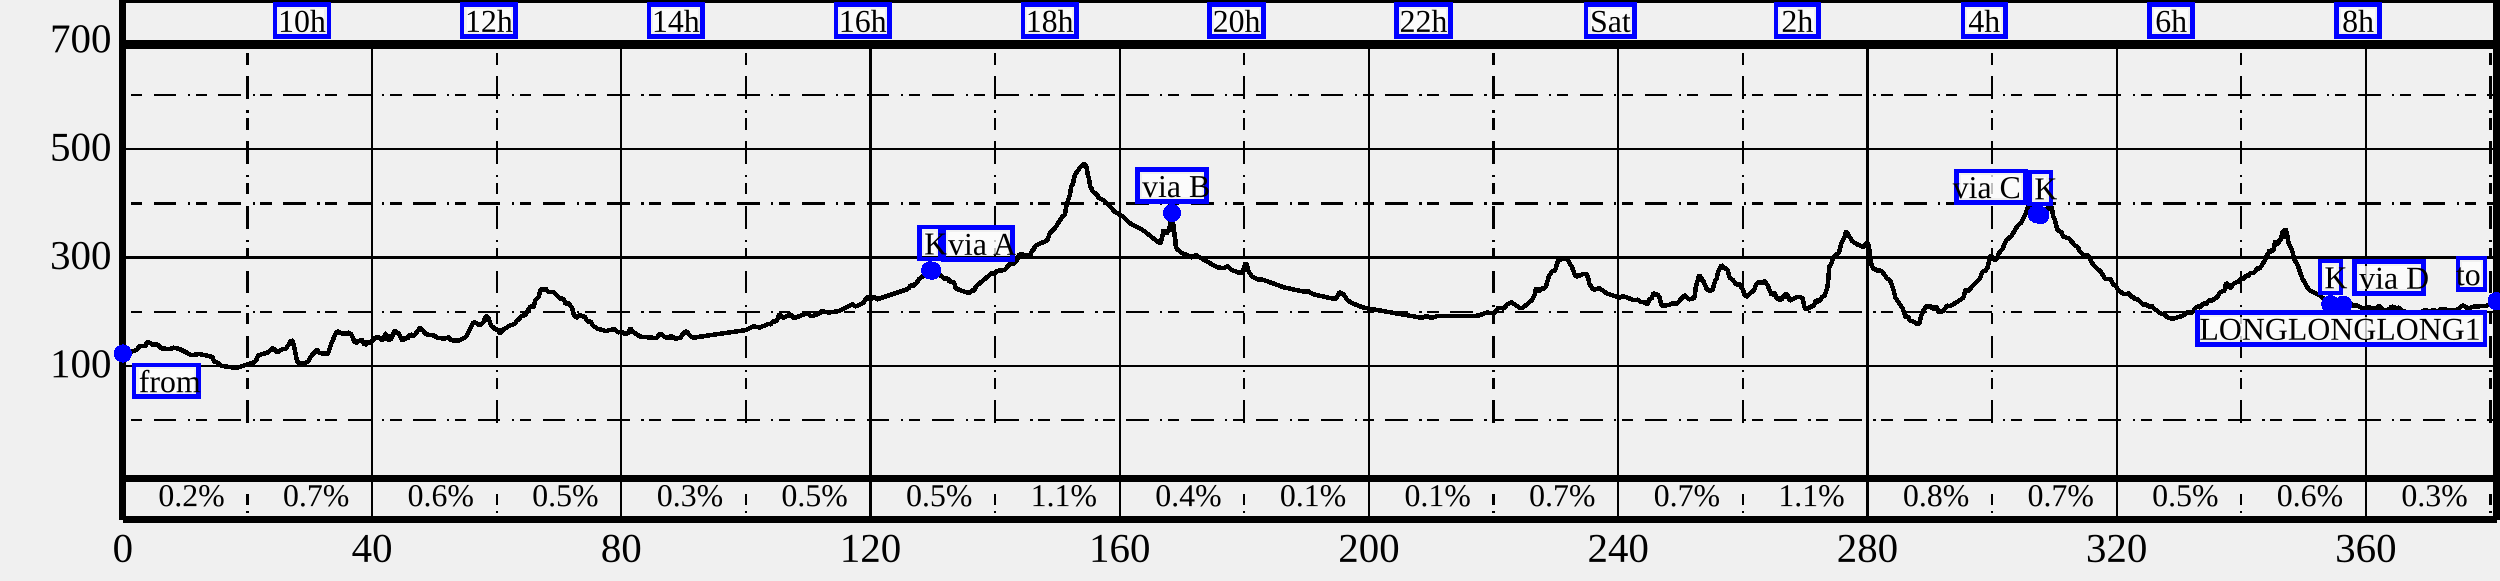
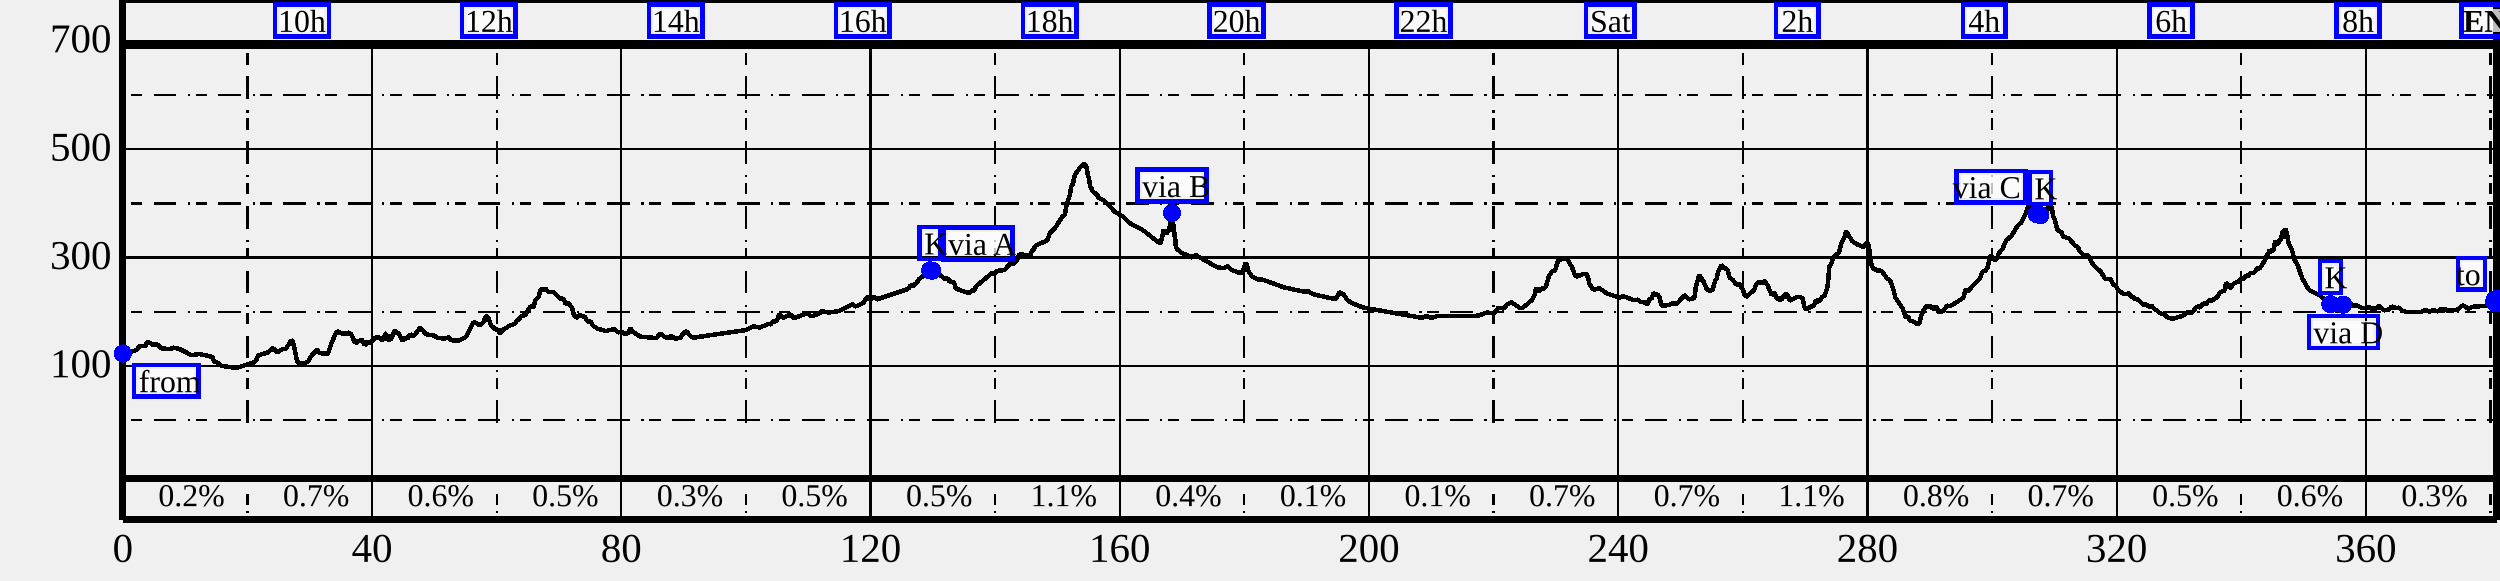
<svg xmlns="http://www.w3.org/2000/svg" height="255" width="1099">
  <g font-size="18" id="world" shape-rendering="crispEdges">
    <g id="BG" />
    <g id="SB" transform="translate(54 230)">
      <text text-anchor="middle" x="0" y="17">
0
</text>
      <text text-anchor="middle" x="109.56" y="17">
40
</text>
      <text text-anchor="middle" x="219.119" y="17">
80
</text>
      <text text-anchor="middle" x="328.679" y="17">
120
</text>
      <text text-anchor="middle" x="438.238" y="17">
160
</text>
      <text text-anchor="middle" x="547.798" y="17">
200
</text>
      <text text-anchor="middle" x="657.358" y="17">
240
</text>
      <text text-anchor="middle" x="766.917" y="17">
280
</text>
      <text text-anchor="middle" x="876.477" y="17">
320
</text>
      <text text-anchor="middle" x="986.036" y="17">
360
</text>
    </g>
    <g id="SD" transform="translate(54 0)">
      <path d="M0,0 L1043.5,0" stroke="black" stroke-width="3" />
      <path d="M0,0 L0,228.5" stroke="black" stroke-width="3" />
      <path d="M0,228.5 L1043.5,228.5" stroke="black" stroke-width="3" />
      <path d="M1043.5,0 L1043.5,228.5" stroke="black" stroke-width="3" />
      <path d="M0,228.5 L1043.5,228.5" stroke="black" stroke-width="1" />
      <path d="M0,20 L0,228.5" stroke="black" stroke-width="1" />
      <path d="M109.56,20 L109.56,228.5" stroke="black" stroke-width="1" />
      <path d="M219.119,20 L219.119,228.5" stroke="black" stroke-width="1" />
      <path d="M328.679,20 L328.679,228.5" stroke="black" stroke-width="1" />
      <path d="M438.238,20 L438.238,228.5" stroke="black" stroke-width="1" />
      <path d="M547.798,20 L547.798,228.5" stroke="black" stroke-width="1" />
      <path d="M657.357,20 L657.357,228.5" stroke="black" stroke-width="1" />
      <path d="M766.917,20 L766.917,228.5" stroke="black" stroke-width="1" />
      <path d="M876.477,20 L876.477,228.5" stroke="black" stroke-width="1" />
      <path d="M986.036,20 L986.036,228.5" stroke="black" stroke-width="1" />
      <path d="M54.78,20 L54.78,190.5" stroke="black" stroke-dasharray="1.0,2.5,5.0,5.0,10.0,5.0" />
      <path d="M164.339,20 L164.339,190.5" stroke="black" stroke-dasharray="1.0,2.5,5.0,5.0,10.0,5.0" />
      <path d="M273.899,20 L273.899,190.5" stroke="black" stroke-dasharray="1.0,2.5,5.0,5.0,10.0,5.0" />
      <path d="M383.459,20 L383.459,190.5" stroke="black" stroke-dasharray="1.0,2.5,5.0,5.0,10.0,5.0" />
      <path d="M493.018,20 L493.018,190.5" stroke="black" stroke-dasharray="1.0,2.5,5.0,5.0,10.0,5.0" />
      <path d="M602.578,20 L602.578,190.5" stroke="black" stroke-dasharray="1.0,2.5,5.0,5.0,10.0,5.0" />
      <path d="M712.137,20 L712.137,190.5" stroke="black" stroke-dasharray="1.0,2.5,5.0,5.0,10.0,5.0" />
      <path d="M821.697,20 L821.697,190.5" stroke="black" stroke-dasharray="1.0,2.5,5.0,5.0,10.0,5.0" />
      <path d="M931.256,20 L931.256,190.5" stroke="black" stroke-dasharray="1.0,2.5,5.0,5.0,10.0,5.0" />
      <path d="M1040.816,20 L1040.816,190.5" stroke="black" stroke-dasharray="1.0,2.5,5.0,5.0,10.0,5.0" />
      <path d="M0,160.875 L1043.5,160.875" stroke="black" stroke-width="1" />
      <path d="M0,113.25 L1043.5,113.25" stroke="black" stroke-width="1" />
      <path d="M0,65.625 L1043.5,65.625" stroke="black" stroke-width="1" />
      <path d="M0,18 L1043.5,18" stroke="black" stroke-width="1" />
      <path d="M0,184.688 L1043.5,184.688" stroke="black" stroke-dasharray="1.0,2.5,5.0,5.0,10.0,5.0" />
      <path d="M0,137.062 L1043.5,137.062" stroke="black" stroke-dasharray="1.0,2.5,5.0,5.0,10.0,5.0" />
      <path d="M0,89.438 L1043.5,89.438" stroke="black" stroke-dasharray="1.0,2.5,5.0,5.0,10.0,5.0" />
      <path d="M0,41.812 L1043.5,41.812" stroke="black" stroke-dasharray="1.0,2.5,5.0,5.0,10.0,5.0" />
      <path d="M0,-5.812 L1043.5,-5.812" stroke="black" stroke-dasharray="1.0,2.5,5.0,5.0,10.0,5.0" />
      <path d="M0,20 L1043.5,20" stroke="black" stroke-width="3" />
      <text font-size="14" text-anchor="end" x="44.78" y="222.5">
0.2%
</text>
      <text font-size="14" text-anchor="end" x="99.56" y="222.5">
0.7%
</text>
      <text font-size="14" text-anchor="end" x="154.339" y="222.5">
0.6%
</text>
      <text font-size="14" text-anchor="end" x="209.119" y="222.5">
0.5%
</text>
      <text font-size="14" text-anchor="end" x="263.899" y="222.5">
0.3%
</text>
      <text font-size="14" text-anchor="end" x="318.679" y="222.5">
0.5%
</text>
      <text font-size="14" text-anchor="end" x="373.459" y="222.5">
0.5%
</text>
      <text font-size="14" text-anchor="end" x="428.238" y="222.5">
1.1%
</text>
      <text font-size="14" text-anchor="end" x="483.018" y="222.5">
0.4%
</text>
      <text font-size="14" text-anchor="end" x="537.798" y="222.5">
0.1%
</text>
      <text font-size="14" text-anchor="end" x="592.578" y="222.5">
0.1%
</text>
      <text font-size="14" text-anchor="end" x="647.358" y="222.5">
0.7%
</text>
      <text font-size="14" text-anchor="end" x="702.137" y="222.5">
0.7%
</text>
      <text font-size="14" text-anchor="end" x="756.917" y="222.5">
1.1%
</text>
      <text font-size="14" text-anchor="end" x="811.697" y="222.5">
0.8%
</text>
      <text font-size="14" text-anchor="end" x="866.477" y="222.5">
0.7%
</text>
      <text font-size="14" text-anchor="end" x="921.256" y="222.5">
0.5%
</text>
      <text font-size="14" text-anchor="end" x="976.036" y="222.5">
0.6%
</text>
      <text font-size="14" text-anchor="end" x="1030.816" y="222.5">
0.3%
</text>
      <path d="M54.78,225.5 L54.78,210.5" stroke="black" stroke-dasharray="1.0,2.5,5.0,5.0,10.0,5.0" />
      <path d="M164.339,225.5 L164.339,210.5" stroke="black" stroke-dasharray="1.0,2.5,5.0,5.0,10.0,5.0" />
      <path d="M273.899,225.5 L273.899,210.5" stroke="black" stroke-dasharray="1.0,2.5,5.0,5.0,10.0,5.0" />
      <path d="M383.459,225.5 L383.459,210.5" stroke="black" stroke-dasharray="1.0,2.5,5.0,5.0,10.0,5.0" />
      <path d="M493.018,225.5 L493.018,210.5" stroke="black" stroke-dasharray="1.0,2.5,5.0,5.0,10.0,5.0" />
      <path d="M602.578,225.5 L602.578,210.5" stroke="black" stroke-dasharray="1.0,2.5,5.0,5.0,10.0,5.0" />
      <path d="M712.137,225.5 L712.137,210.5" stroke="black" stroke-dasharray="1.0,2.5,5.0,5.0,10.0,5.0" />
      <path d="M821.697,225.5 L821.697,210.5" stroke="black" stroke-dasharray="1.0,2.5,5.0,5.0,10.0,5.0" />
      <path d="M931.256,225.5 L931.256,210.5" stroke="black" stroke-dasharray="1.0,2.5,5.0,5.0,10.0,5.0" />
      <path d="M1040.816,225.5 L1040.816,210.5" stroke="black" stroke-dasharray="1.0,2.5,5.0,5.0,10.0,5.0" />
      <path d="M0,210.5 L1043.5,210.5" stroke="black" stroke-width="3" />
      <path d="M0.0,155.2 L3.7,154.7 L6.2,153.7 L7.1,152.3 L10.1,152.0 L10.3,151.0 L11.0,150.2 L13.3,151.6 L15.0,151.3 L17.0,153.1 L20.8,153.5 L22.2,152.8 L24.7,153.3 L30.2,156.1 L33.7,155.6 L39.4,156.9 L40.2,159.0 L42.3,159.6 L42.9,160.7 L49.8,161.8 L57.7,159.3 L58.9,157.9 L59.5,156.2 L63.6,155.0 L65.5,153.3 L66.3,153.2 L67.9,154.9 L69.3,153.8 L71.8,153.2 L74.1,149.5 L74.6,149.9 L75.5,153.5 L76.5,158.3 L77.1,159.7 L79.5,159.9 L81.7,158.8 L82.4,157.0 L85.4,153.6 L86.3,155.2 L90.2,155.5 L92.0,150.1 L94.1,145.6 L97.5,147.0 L99.4,146.1 L100.4,147.0 L101.8,150.2 L102.7,150.6 L104.9,149.2 L106.4,151.7 L107.7,150.4 L108.9,150.8 L110.5,148.8 L111.6,148.3 L112.5,148.2 L114.0,149.7 L114.8,148.5 L115.4,146.7 L115.7,146.7 L116.5,149.4 L117.8,149.2 L119.5,145.2 L121.5,146.9 L123.0,149.8 L124.1,148.4 L125.2,148.8 L126.4,146.8 L127.6,148.1 L130.7,144.0 L133.4,147.0 L137.0,147.5 L138.3,148.6 L140.2,148.5 L140.7,149.2 L143.2,148.2 L144.3,149.5 L147.5,149.8 L150.8,148.1 L154.2,141.5 L157.0,143.0 L158.4,141.7 L159.8,138.7 L160.6,139.6 L161.9,143.1 L161.9,143.7 L162.6,143.4 L163.6,144.8 L164.7,144.7 L165.6,146.4 L166.1,146.4 L167.4,144.8 L170.1,143.1 L172.5,142.3 L173.0,141.1 L174.0,140.6 L175.0,139.1 L177.0,138.4 L179.1,134.7 L180.6,135.0 L181.3,132.0 L182.8,130.5 L183.5,127.4 L184.3,127.1 L184.9,128.0 L185.7,126.6 L186.9,128.2 L189.4,128.5 L192.1,131.2 L193.8,131.4 L194.6,133.5 L196.0,133.3 L197.5,135.3 L198.2,138.1 L199.2,139.8 L200.8,138.6 L203.1,139.3 L204.3,141.3 L205.6,141.3 L206.7,143.2 L208.9,144.6 L212.4,145.5 L216.0,144.6 L217.8,146.1 L219.3,145.8 L220.8,146.8 L222.2,146.3 L222.9,144.8 L223.0,143.9 L223.7,145.5 L227.5,148.0 L234.6,148.6 L236.1,146.6 L238.9,148.5 L240.2,148.5 L241.0,147.7 L242.8,148.8 L245.0,148.6 L246.5,146.3 L247.7,145.6 L249.9,148.1 L251.1,148.4 L273.9,145.1 L277.3,143.5 L280.0,144.0 L283.8,142.4 L284.9,142.6 L285.7,141.2 L287.1,141.3 L288.0,139.9 L288.5,138.1 L290.4,139.8 L293.6,138.1 L294.9,139.9 L300.9,137.7 L302.6,139.1 L306.4,137.7 L307.7,136.3 L308.0,137.0 L310.3,137.4 L314.9,136.7 L320.7,133.7 L321.7,134.7 L323.0,134.4 L325.8,132.9 L326.5,131.3 L327.6,130.4 L328.3,131.8 L330.0,130.5 L331.5,131.6 L344.7,127.2 L345.8,126.4 L346.0,125.3 L347.3,125.7 L349.0,124.3 L349.9,122.8 L352.3,120.9 L353.1,119.4 L355.8,118.2 L358.4,119.4 L359.2,120.9 L361.3,122.6 L362.7,122.3 L363.4,123.8 L365.1,123.9 L365.7,125.0 L365.9,126.3 L366.8,127.1 L372.1,128.9 L373.3,127.6 L374.4,127.6 L375.0,125.9 L382.1,120.0 L383.0,120.5 L384.2,119.1 L387.6,118.7 L390.1,115.8 L391.7,115.9 L393.1,114.3 L394.0,112.1 L394.8,111.4 L396.6,112.5 L399.0,112.2 L399.7,110.2 L400.2,109.9 L401.2,108.0 L406.3,105.7 L407.6,102.3 L409.6,100.5 L413.2,94.9 L414.1,94.5 L414.6,91.2 L416.3,85.7 L416.9,82.0 L417.7,80.7 L418.4,77.1 L420.9,73.4 L422.5,72.0 L423.4,72.8 L423.8,74.1 L424.3,77.4 L424.6,78.1 L425.4,82.5 L425.8,82.7 L426.1,83.9 L428.3,85.6 L429.0,87.0 L431.4,88.2 L436.3,93.3 L439.4,95.0 L443.3,98.6 L448.2,101.0 L455.9,107.0 L456.2,106.6 L456.9,104.1 L457.5,101.1 L458.9,102.7 L459.7,101.3 L460.5,98.8 L460.8,95.9 L461.2,95.3 L461.7,97.8 L461.9,100.2 L462.1,101.4 L462.4,104.0 L462.7,105.5 L462.7,107.2 L462.9,108.1 L463.2,109.3 L465.2,111.0 L470.0,113.2 L471.6,112.1 L481.1,117.5 L484.1,117.9 L485.6,116.9 L487.1,118.5 L491.5,120.2 L492.2,119.4 L493.7,115.4 L494.0,116.1 L494.7,118.9 L496.2,121.4 L499.4,123.0 L501.0,122.9 L510.4,126.3 L519.6,128.3 L520.6,127.8 L523.5,129.4 L532.5,131.4 L533.4,131.2 L534.7,128.5 L536.6,129.3 L537.9,131.4 L539.8,133.0 L545.2,135.2 L571.0,139.7 L573.1,138.9 L575.2,139.7 L577.8,139.0 L595.8,138.8 L599.6,137.4 L602.8,137.8 L604.6,135.3 L607.0,135.6 L608.6,133.8 L610.4,132.9 L614.4,135.5 L615.4,135.3 L619.5,131.9 L620.7,129.4 L621.0,127.3 L621.4,126.7 L622.7,128.0 L623.8,126.8 L624.7,126.9 L625.6,126.0 L626.8,121.6 L628.2,119.3 L629.5,119.1 L631.0,114.4 L634.8,113.4 L636.3,116.5 L636.8,116.8 L638.4,121.0 L639.0,121.6 L642.3,120.4 L643.6,120.6 L644.5,123.5 L644.5,124.3 L644.7,124.7 L646.4,127.4 L649.1,126.7 L652.5,129.1 L658.2,130.8 L659.6,130.2 L664.5,132.0 L666.1,131.7 L666.9,132.6 L668.9,132.8 L669.5,133.6 L670.3,133.5 L671.4,131.0 L672.0,131.6 L672.8,128.9 L674.9,129.7 L675.5,130.7 L676.3,134.1 L676.8,134.3 L679.7,134.1 L681.5,133.2 L682.9,133.8 L686.5,129.7 L688.4,131.6 L690.8,131.0 L690.9,130.7 L691.5,126.1 L692.8,121.4 L693.1,121.1 L694.8,123.6 L695.9,126.1 L695.9,126.7 L697.0,127.6 L698.7,127.7 L700.1,123.2 L700.6,122.7 L701.2,119.8 L702.6,116.6 L705.4,118.7 L705.6,119.2 L706.3,122.0 L707.8,123.1 L709.2,125.1 L710.7,124.8 L711.5,126.7 L712.2,127.3 L712.8,129.6 L713.7,130.5 L717.2,127.4 L718.1,124.7 L719.3,124.0 L721.2,124.2 L721.7,123.3 L722.4,124.8 L722.8,124.8 L724.8,129.7 L726.0,128.5 L727.3,131.6 L728.3,131.3 L729.1,132.0 L729.7,130.5 L731.2,129.2 L731.8,129.6 L732.7,132.1 L736.1,130.5 L737.6,130.7 L738.4,131.1 L739.2,135.0 L740.0,135.9 L743.4,134.2 L744.3,132.0 L745.7,132.6 L747.0,130.5 L748.1,129.9 L749.2,126.8 L749.4,125.0 L749.5,125.0 L750.2,117.0 L751.1,115.8 L752.0,113.0 L754.4,111.0 L754.7,110.1 L755.3,107.2 L756.8,104.3 L757.6,101.6 L760.2,106.0 L762.3,107.4 L765.4,108.6 L766.3,107.0 L767.0,106.7 L767.5,108.2 L768.7,116.3 L769.5,118.4 L770.4,118.2 L771.6,119.3 L772.9,118.8 L775.5,122.3 L776.8,123.1 L778.2,126.7 L779.2,130.8 L782.5,135.8 L783.8,139.7 L784.7,138.8 L785.4,140.8 L787.5,141.5 L788.8,142.8 L790.0,141.5 L790.3,139.7 L791.4,136.6 L793.0,134.5 L794.2,134.4 L796.1,136.0 L796.8,135.0 L797.5,135.1 L798.2,137.1 L798.8,137.3 L800.4,136.7 L801.8,134.3 L803.3,134.6 L809.0,131.0 L810.1,127.5 L810.5,127.3 L811.2,128.3 L813.0,125.7 L816.4,122.5 L817.0,120.5 L817.7,119.3 L818.8,119.1 L819.6,117.9 L820.9,113.0 L821.3,112.3 L822.8,114.4 L824.0,113.5 L824.6,111.4 L826.2,109.6 L827.9,105.7 L830.2,103.7 L832.9,99.3 L834.4,98.0 L836.8,93.3 L837.3,91.2 L838.6,89.6 L840.0,92.6 L842.2,95.7 L844.9,92.4 L845.9,92.0 L846.7,90.4 L847.6,90.4 L848.2,92.7 L848.5,94.7 L849.4,96.9 L850.2,100.5 L850.9,101.4 L852.3,102.1 L852.6,103.3 L853.0,104.0 L855.6,104.9 L858.2,108.0 L859.4,108.5 L860.2,110.3 L861.8,112.0 L863.9,112.1 L866.1,116.3 L869.6,119.6 L871.4,122.6 L873.7,122.6 L875.0,125.1 L876.0,125.7 L877.5,127.9 L879.6,129.2 L882.1,129.1 L883.1,130.8 L883.8,130.5 L884.8,131.7 L885.5,131.3 L888.4,134.1 L889.4,133.8 L890.8,134.9 L892.0,134.4 L892.6,135.4 L896.1,138.0 L897.5,138.0 L898.4,139.3 L901.0,140.2 L905.3,138.9 L908.0,137.1 L909.5,137.6 L911.7,134.8 L913.1,135.1 L914.5,133.5 L916.0,133.7 L916.8,132.2 L918.4,132.1 L920.6,130.7 L922.0,128.4 L923.9,127.8 L924.6,124.4 L925.2,124.6 L925.7,126.1 L926.5,126.6 L928.2,124.4 L930.1,123.8 L931.4,122.3 L932.3,122.8 L933.2,121.0 L934.1,121.5 L935.3,120.1 L936.5,120.1 L937.6,119.0 L938.2,117.7 L939.4,118.0 L941.6,114.5 L942.3,112.4 L942.9,111.9 L943.7,110.0 L944.8,110.7 L945.5,109.8 L946.1,106.5 L946.4,105.7 L947.0,107.1 L947.5,107.2 L948.0,105.6 L948.8,105.1 L949.3,102.0 L950.7,100.8 L951.2,102.1 L952.0,106.6 L953.7,110.4 L954.6,114.0 L956.2,117.0 L958.0,122.2 L960.2,126.2 L961.3,127.6 L966.0,130.0 L970.0,133.5 L971.9,132.6 L975.5,134.0 L979.2,133.4 L980.3,134.4 L982.0,134.2 L984.5,135.4 L987.7,135.1 L988.8,136.0 L989.3,135.3 L990.8,135.6 L991.9,134.4 L994.0,136.4 L996.1,136.1 L997.4,134.7 L999.4,135.5 L1000.6,135.2 L1001.7,136.4 L1003.7,137.1 L1010.0,137.2 L1012.3,136.1 L1013.9,137.0 L1015.8,136.3 L1017.9,136.9 L1019.0,135.7 L1019.8,136.6 L1021.1,135.9 L1022.2,136.7 L1026.1,136.2 L1028.7,134.2 L1031.1,135.7 L1032.6,134.9 L1039.2,134.4 L1043.5,132.5" fill="transparent" id="track" stroke="black" stroke-linejoin="miter" stroke-miterlimit="1" stroke-width="2" />
      <g>
        <g />
        <g transform="translate(982.6125 17)">
          <rect fill="white" fill-opacity="0.75" height="10" id="label-bg" width="14.817" x="-7.409" y="-13" />
          <rect fill="none" height="14" id="label-dbg" stroke="blue" stroke-width="2" width="18.817" x="-9.409" y="-15" />
          <text font-size="14.0" font-style="normal" font-weight="normal" id="" text-anchor="middle" x="0.000" y="-3.000">
 8h
</text>
        </g>
        <g />
        <g transform="translate(900.4428 17)">
          <rect fill="white" fill-opacity="0.75" height="10" id="label-bg" width="14.817" x="-7.409" y="-13" />
          <rect fill="none" height="14" id="label-dbg" stroke="blue" stroke-width="2" width="18.817" x="-9.409" y="-15" />
          <text font-size="14.0" font-style="normal" font-weight="normal" id="" text-anchor="middle" x="0.000" y="-3.000">
 6h
</text>
        </g>
        <g />
        <g transform="translate(818.2731 17)">
          <rect fill="white" fill-opacity="0.75" height="10" id="label-bg" width="14.817" x="-7.409" y="-13" />
          <rect fill="none" height="14" id="label-dbg" stroke="blue" stroke-width="2" width="18.817" x="-9.409" y="-15" />
          <text font-size="14.0" font-style="normal" font-weight="normal" id="" text-anchor="middle" x="0.000" y="-3.000">
 4h
</text>
        </g>
        <g />
        <g transform="translate(736.1035 17)">
          <rect fill="white" fill-opacity="0.75" height="10" id="label-bg" width="14.817" x="-7.409" y="-13" />
          <rect fill="none" height="14" id="label-dbg" stroke="blue" stroke-width="2" width="18.817" x="-9.409" y="-15" />
          <text font-size="14.0" font-style="normal" font-weight="normal" id="" text-anchor="middle" x="0.000" y="-3.000">
 2h
</text>
        </g>
        <g />
        <g transform="translate(653.9338 17)">
          <rect fill="white" fill-opacity="0.75" height="10" id="label-bg" width="17.304" x="-8.652" y="-13" />
          <rect fill="none" height="14" id="label-dbg" stroke="blue" stroke-width="2" width="21.304" x="-10.652" y="-15" />
          <text font-size="14.0" font-style="normal" font-weight="normal" id="" text-anchor="middle" x="0.000" y="-3.000">
Sat
</text>
        </g>
        <g />
        <g transform="translate(571.7641 17)">
          <rect fill="white" fill-opacity="0.75" height="10" id="label-bg" width="19.625" x="-9.812" y="-13" />
          <rect fill="none" height="14" id="label-dbg" stroke="blue" stroke-width="2" width="23.625" x="-11.812" y="-15" />
          <text font-size="14.0" font-style="normal" font-weight="normal" id="" text-anchor="middle" x="0.000" y="-3.000">
22h
</text>
        </g>
        <g />
        <g transform="translate(489.5944 17)">
          <rect fill="white" fill-opacity="0.75" height="10" id="label-bg" width="19.625" x="-9.812" y="-13" />
          <rect fill="none" height="14" id="label-dbg" stroke="blue" stroke-width="2" width="23.625" x="-11.812" y="-15" />
          <text font-size="14.0" font-style="normal" font-weight="normal" id="" text-anchor="middle" x="0.000" y="-3.000">
20h
</text>
        </g>
        <g />
        <g transform="translate(407.4247 17)">
          <rect fill="white" fill-opacity="0.75" height="10" id="label-bg" width="19.625" x="-9.812" y="-13" />
          <rect fill="none" height="14" id="label-dbg" stroke="blue" stroke-width="2" width="23.625" x="-11.812" y="-15" />
          <text font-size="14.0" font-style="normal" font-weight="normal" id="" text-anchor="middle" x="0.000" y="-3.000">
18h
</text>
        </g>
        <g />
        <g transform="translate(325.255 17)">
          <rect fill="white" fill-opacity="0.75" height="10" id="label-bg" width="19.625" x="-9.812" y="-13" />
          <rect fill="none" height="14" id="label-dbg" stroke="blue" stroke-width="2" width="23.625" x="-11.812" y="-15" />
          <text font-size="14.0" font-style="normal" font-weight="normal" id="" text-anchor="middle" x="0.000" y="-3.000">
16h
</text>
        </g>
        <g />
        <g transform="translate(243.0853 17)">
          <rect fill="white" fill-opacity="0.75" height="10" id="label-bg" width="19.625" x="-9.812" y="-13" />
          <rect fill="none" height="14" id="label-dbg" stroke="blue" stroke-width="2" width="23.625" x="-11.812" y="-15" />
          <text font-size="14.0" font-style="normal" font-weight="normal" id="" text-anchor="middle" x="0.000" y="-3.000">
14h
</text>
        </g>
        <g />
        <g transform="translate(160.9156 17)">
          <rect fill="white" fill-opacity="0.75" height="10" id="label-bg" width="19.625" x="-9.812" y="-13" />
          <rect fill="none" height="14" id="label-dbg" stroke="blue" stroke-width="2" width="23.625" x="-11.812" y="-15" />
          <text font-size="14.0" font-style="normal" font-weight="normal" id="" text-anchor="middle" x="0.000" y="-3.000">
12h
</text>
        </g>
        <g />
        <g transform="translate(78.74595 17)">
          <rect fill="white" fill-opacity="0.75" height="10" id="label-bg" width="19.625" x="-9.812" y="-13" />
          <rect fill="none" height="14" id="label-dbg" stroke="blue" stroke-width="2" width="23.625" x="-11.812" y="-15" />
          <text font-size="14.0" font-style="normal" font-weight="normal" id="" text-anchor="middle" x="0.000" y="-3.000">
10h
</text>
        </g>
        <g>
          <circle cx="1043.5" cy="132.36" fill="Blue" id="9/wp" r="4" />
        </g>
        <g transform="translate(1043.5 132.3595)">
          <rect fill="white" fill-opacity="0.75" height="10" id="label-bg" width="8.02" x="-15.02" y="-17" />
          <rect fill="none" height="14" id="label-dbg" stroke="blue" stroke-width="2" width="12.02" x="-17.02" y="-19" />
          <text font-size="14.0" font-style="normal" font-weight="normal" id="9/wp/text" text-anchor="end" x="-7.000" y="-7.000">
to
</text>
        </g>
        <g>
          <circle cx="976.111" cy="133.907" fill="Blue" id="8/wp" r="4" />
        </g>
        <g transform="translate(976.111 133.9073)">
-           <rect fill="white" fill-opacity="0.75" height="10" id="label-bg" width="26.339" x="7" y="-17" />
-           <rect fill="none" height="14" id="label-dbg" stroke="blue" stroke-width="2" width="30.339" x="5" y="-19" />
-           <text font-size="14.0" font-style="normal" font-weight="normal" id="8/wp/text" text-anchor="start" x="7.000" y="-7.000">
+           <rect fill="white" fill-opacity="0.75" height="10" id="label-bg" width="26.339" x="-13.17" y="7" />
+           <rect fill="none" height="14" id="label-dbg" stroke="blue" stroke-width="2" width="30.339" x="-15.17" y="5" />
+           <text font-size="14.0" font-style="normal" font-weight="normal" id="8/wp/text" text-anchor="start" x="-13.170" y="17.000">
via D
</text>
        </g>
        <g>
          <circle cx="841.339" cy="94.081" fill="Blue" id="7/wp" r="4" />
        </g>
        <g transform="translate(841.3389 94.08094)">
          <rect fill="white" fill-opacity="0.75" height="10" id="label-bg" width="26.339" x="-33.339" y="-17" />
          <rect fill="none" height="14" id="label-dbg" stroke="blue" stroke-width="2" width="30.339" x="-35.339" y="-19" />
          <text font-size="14.0" font-style="normal" font-weight="normal" id="7/wp/text" text-anchor="end" x="-7.000" y="-7.000">
via C
</text>
        </g>
        <g>
          <circle cx="461.224" cy="93.605" fill="Blue" id="6/wp" r="4" />
        </g>
        <g transform="translate(461.224 93.60469)">
          <rect fill="white" fill-opacity="0.75" height="10" id="label-bg" width="26.339" x="-13.17" y="-17" />
          <rect fill="none" height="14" id="label-dbg" stroke="blue" stroke-width="2" width="30.339" x="-15.17" y="-19" />
          <text font-size="14.0" font-style="normal" font-weight="normal" id="6/wp/text" text-anchor="start" x="-13.170" y="-7.000">
via B
</text>
        </g>
        <g>
          <circle cx="355.759" cy="119.025" fill="Blue" id="5/wp" r="4" />
        </g>
        <g transform="translate(355.7588 119.0245)">
          <rect fill="white" fill-opacity="0.75" height="10" id="label-bg" width="26.339" x="7" y="-17" />
          <rect fill="none" height="14" id="label-dbg" stroke="blue" stroke-width="2" width="30.339" x="5" y="-19" />
          <text font-size="14.0" font-style="normal" font-weight="normal" id="5/wp/text" text-anchor="start" x="7.000" y="-7.000">
via A
</text>
        </g>
        <g>
          <circle cx="0" cy="155.398" fill="Blue" id="4/wp" r="4" />
        </g>
        <g transform="translate(0 155.3981)">
          <rect fill="white" fill-opacity="0.75" height="10" id="label-bg" width="24.184" x="7" y="7" />
          <rect fill="none" height="14" id="label-dbg" stroke="blue" stroke-width="2" width="28.184" x="5" y="5" />
          <text font-size="14.0" font-style="normal" font-weight="normal" id="4/wp/text" text-anchor="start" x="7.000" y="17.000">
from
</text>
        </g>
        <g>
-           <circle cx="1043.5" cy="132.36" fill="Blue" id="3/wp" r="4" />
-         </g>
-         <g transform="translate(1043.5 132.3595)">
-           <rect fill="white" fill-opacity="0.75" height="10" id="label-bg" width="122.497" x="-129.497" y="7" />
-           <rect fill="none" height="14" id="label-dbg" stroke="blue" stroke-width="2" width="126.497" x="-131.497" y="5" />
-           <text font-size="14.0" font-style="normal" font-weight="normal" id="3/wp/text" text-anchor="end" x="-7.000" y="17.000">
- LONGLONGLONG1
- </text>
-         </g>
-         <g>
-           <circle cx="354.908" cy="118.846" fill="Blue" id="2/wp" r="4" />
+           <circle cx="354.908" cy="118.846" fill="Blue" id="3/wp" r="4" />
        </g>
        <g transform="translate(354.9078 118.8459)">
+           <rect fill="white" fill-opacity="0.75" height="10" id="label-bg" width="5.284" x="-2.642" y="-17" />
+           <rect fill="none" height="14" id="label-dbg" stroke="blue" stroke-width="2" width="9.284" x="-4.642" y="-19" />
+           <text font-size="14.0" font-style="normal" font-weight="normal" id="3/wp/text" text-anchor="start" x="-2.642" y="-7.000">
+ K
+ </text>
+         </g>
+         <g>
+           <circle cx="842.93" cy="94.617" fill="Blue" id="2/wp" r="4" />
+         </g>
+         <g transform="translate(842.9296 94.61672)">
          <rect fill="white" fill-opacity="0.75" height="10" id="label-bg" width="5.284" x="-2.642" y="-17" />
          <rect fill="none" height="14" id="label-dbg" stroke="blue" stroke-width="2" width="9.284" x="-4.642" y="-19" />
          <text font-size="14.0" font-style="normal" font-weight="normal" id="2/wp/text" text-anchor="start" x="-2.642" y="-7.000">
K
</text>
        </g>
        <g>
-           <circle cx="842.93" cy="94.617" fill="Blue" id="1/wp" r="4" />
-         </g>
-         <g transform="translate(842.9296 94.61672)">
+           <circle cx="970.447" cy="133.729" fill="Blue" id="1/wp" r="4" />
+         </g>
+         <g transform="translate(970.4466 133.7287)">
          <rect fill="white" fill-opacity="0.75" height="10" id="label-bg" width="5.284" x="-2.642" y="-17" />
          <rect fill="none" height="14" id="label-dbg" stroke="blue" stroke-width="2" width="9.284" x="-4.642" y="-19" />
          <text font-size="14.0" font-style="normal" font-weight="normal" id="1/wp/text" text-anchor="start" x="-2.642" y="-7.000">
K
</text>
        </g>
        <g>
-           <circle cx="970.447" cy="133.729" fill="Blue" id="0/wp" r="4" />
-         </g>
-         <g transform="translate(970.4466 133.7287)">
-           <rect fill="white" fill-opacity="0.75" height="10" id="label-bg" width="5.284" x="-2.642" y="-17" />
-           <rect fill="none" height="14" id="label-dbg" stroke="blue" stroke-width="2" width="9.284" x="-4.642" y="-19" />
-           <text font-size="14.0" font-style="normal" font-weight="normal" id="0/wp/text" text-anchor="start" x="-2.642" y="-7.000">
- K
- </text>
-         </g>
+           <circle cx="1043.5" cy="132.36" fill="Blue" id="0/wp" r="5" />
+         </g>
+         <g transform="translate(1043.5 132.3595)">
+           <rect fill="white" fill-opacity="0.75" height="10" id="label-bg" width="26.638" x="-13.319" y="-128.36" />
+           <rect fill="none" height="14" id="label-dbg" stroke="blue" stroke-width="2" width="30.638" x="-15.319" y="-130.36" />
+           <text font-size="14.0" font-style="normal" font-weight="bold" id="0/wp/text" text-anchor="middle" x="0.000" y="-118.360">
+ END
+ </text>
+         </g>
+         <path d="M1043.50,22.00 L1043.50,126.36" id="link" stroke="black" stroke-linejoin="miter" stroke-miterlimit="1" stroke-width="0.5" />
      </g>
    </g>
    <g id="SL" transform="translate(0 0)">
      <text text-anchor="end" x="49" y="165.875">
100
</text>
      <text text-anchor="end" x="49" y="118.25">
300
</text>
      <text text-anchor="end" x="49" y="70.625">
500
</text>
      <text text-anchor="end" x="49" y="23">
700
</text>
    </g>
  </g>
</svg>
